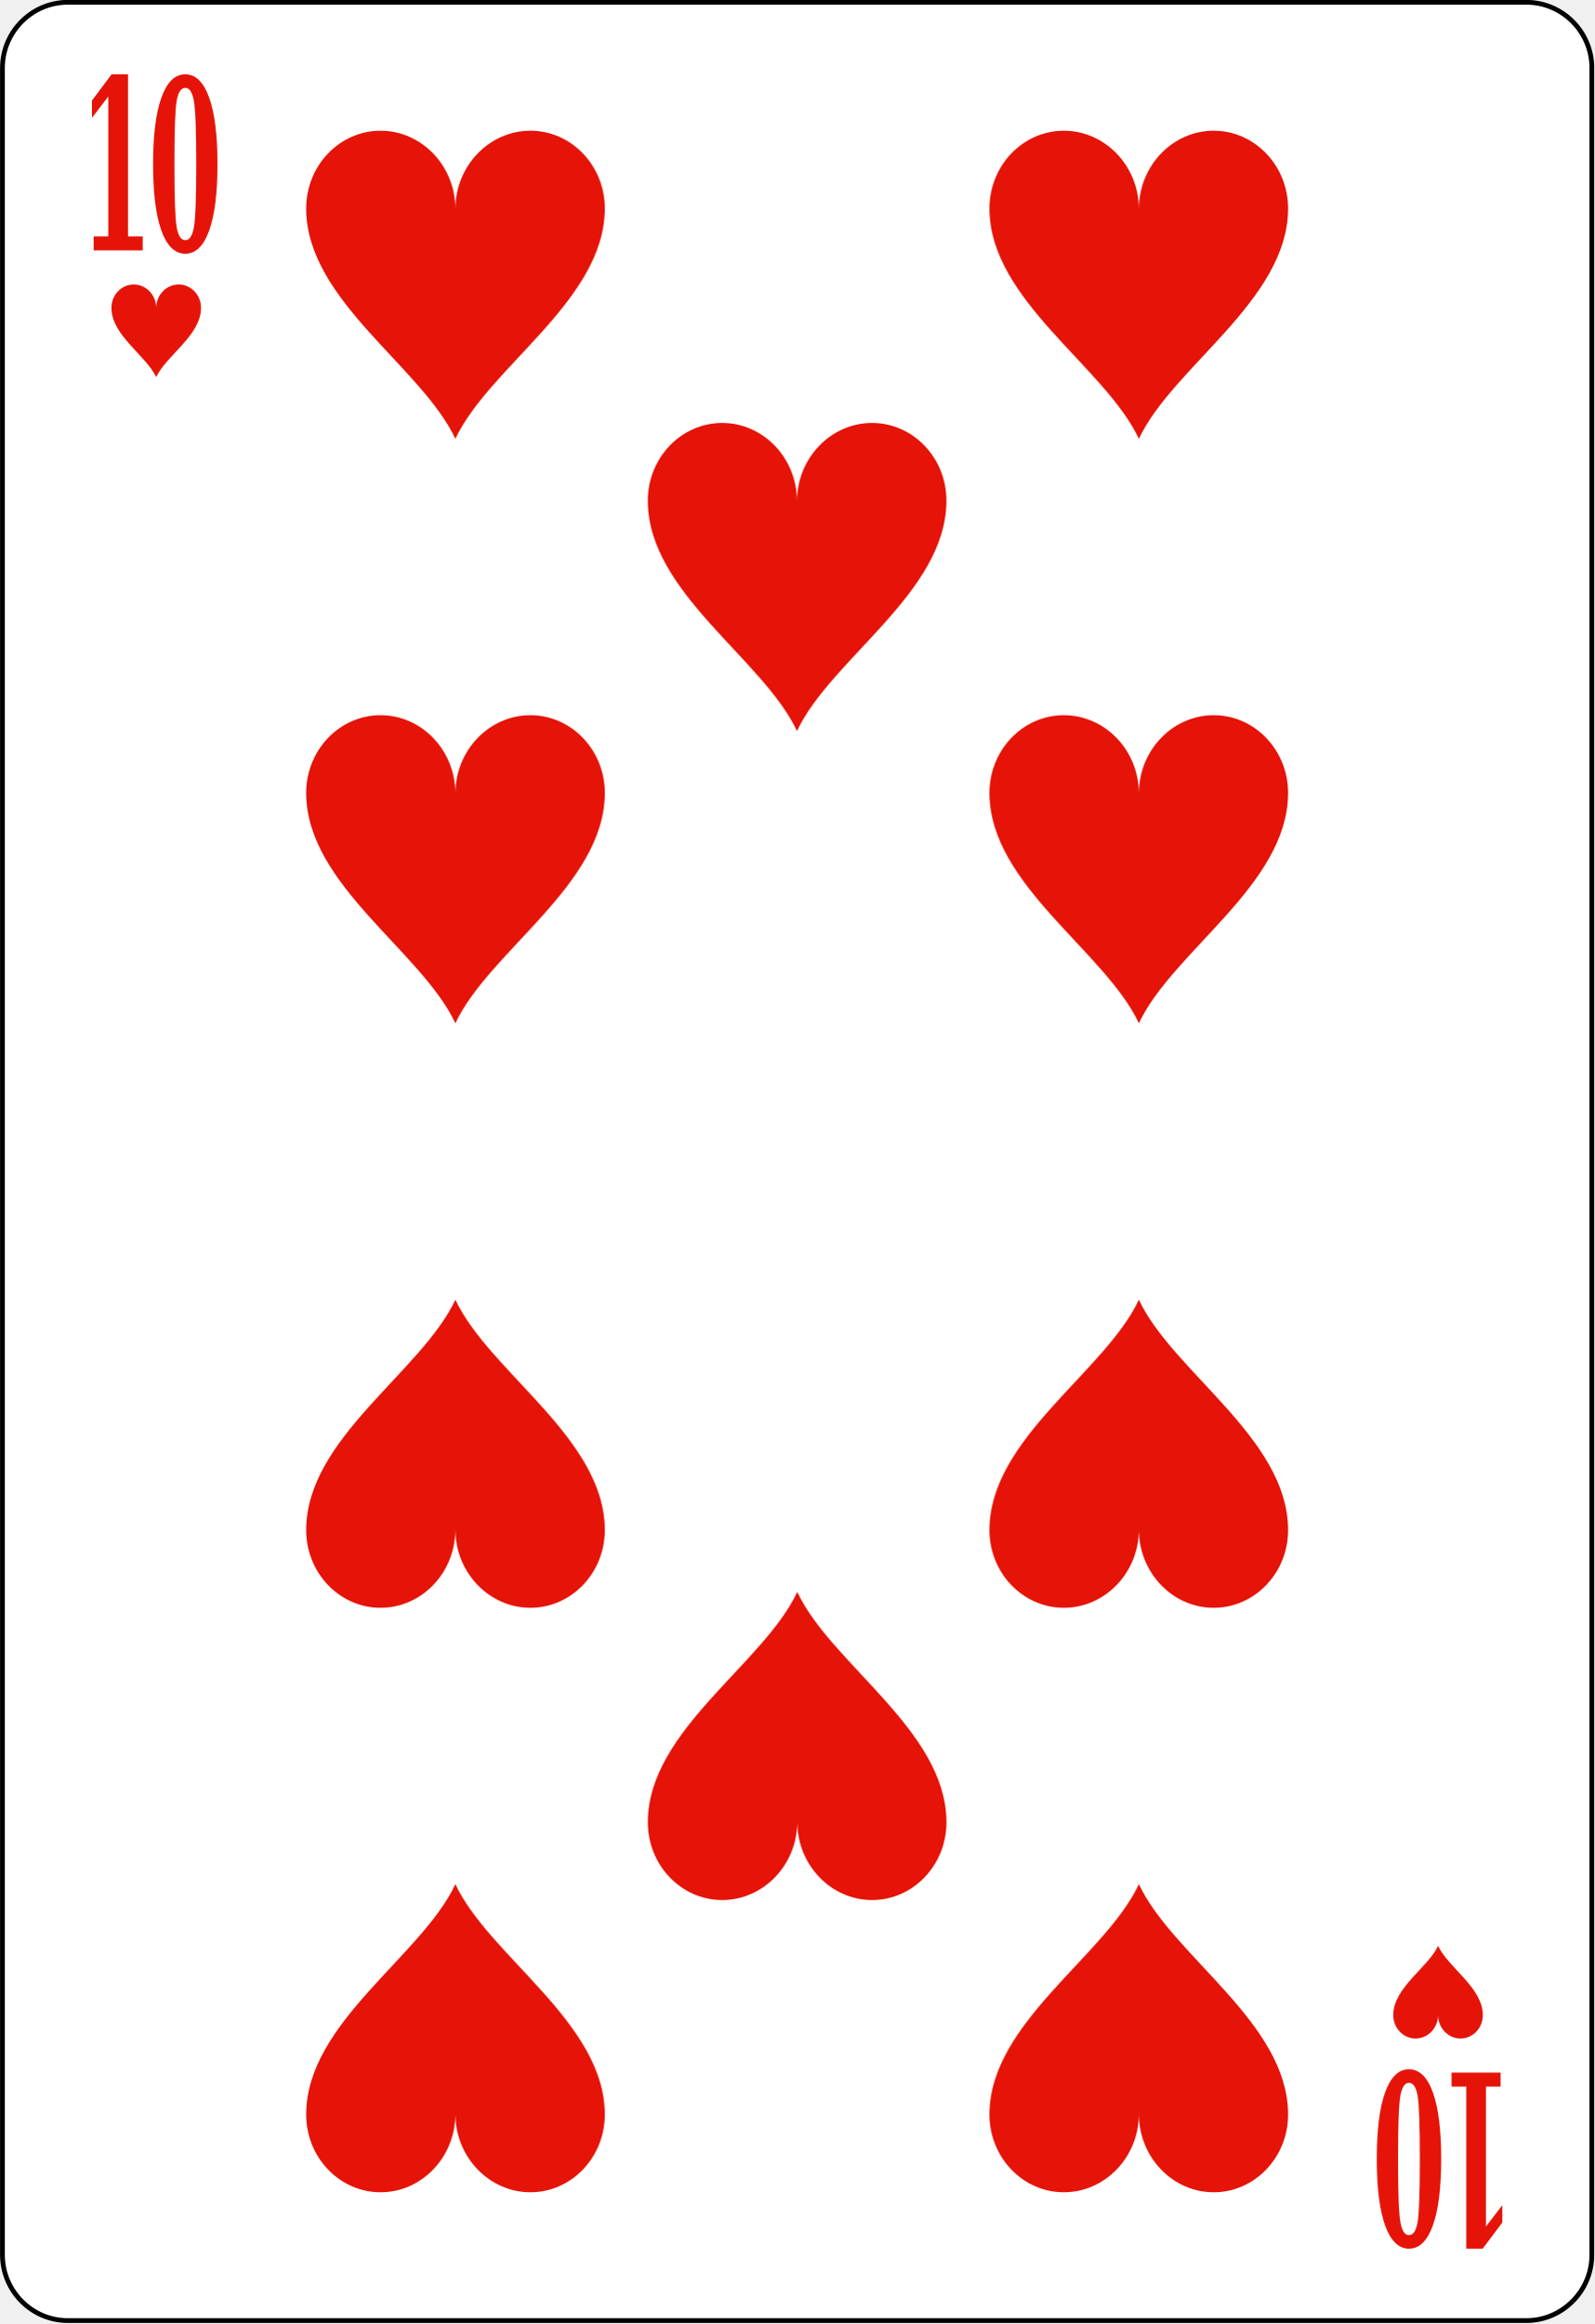
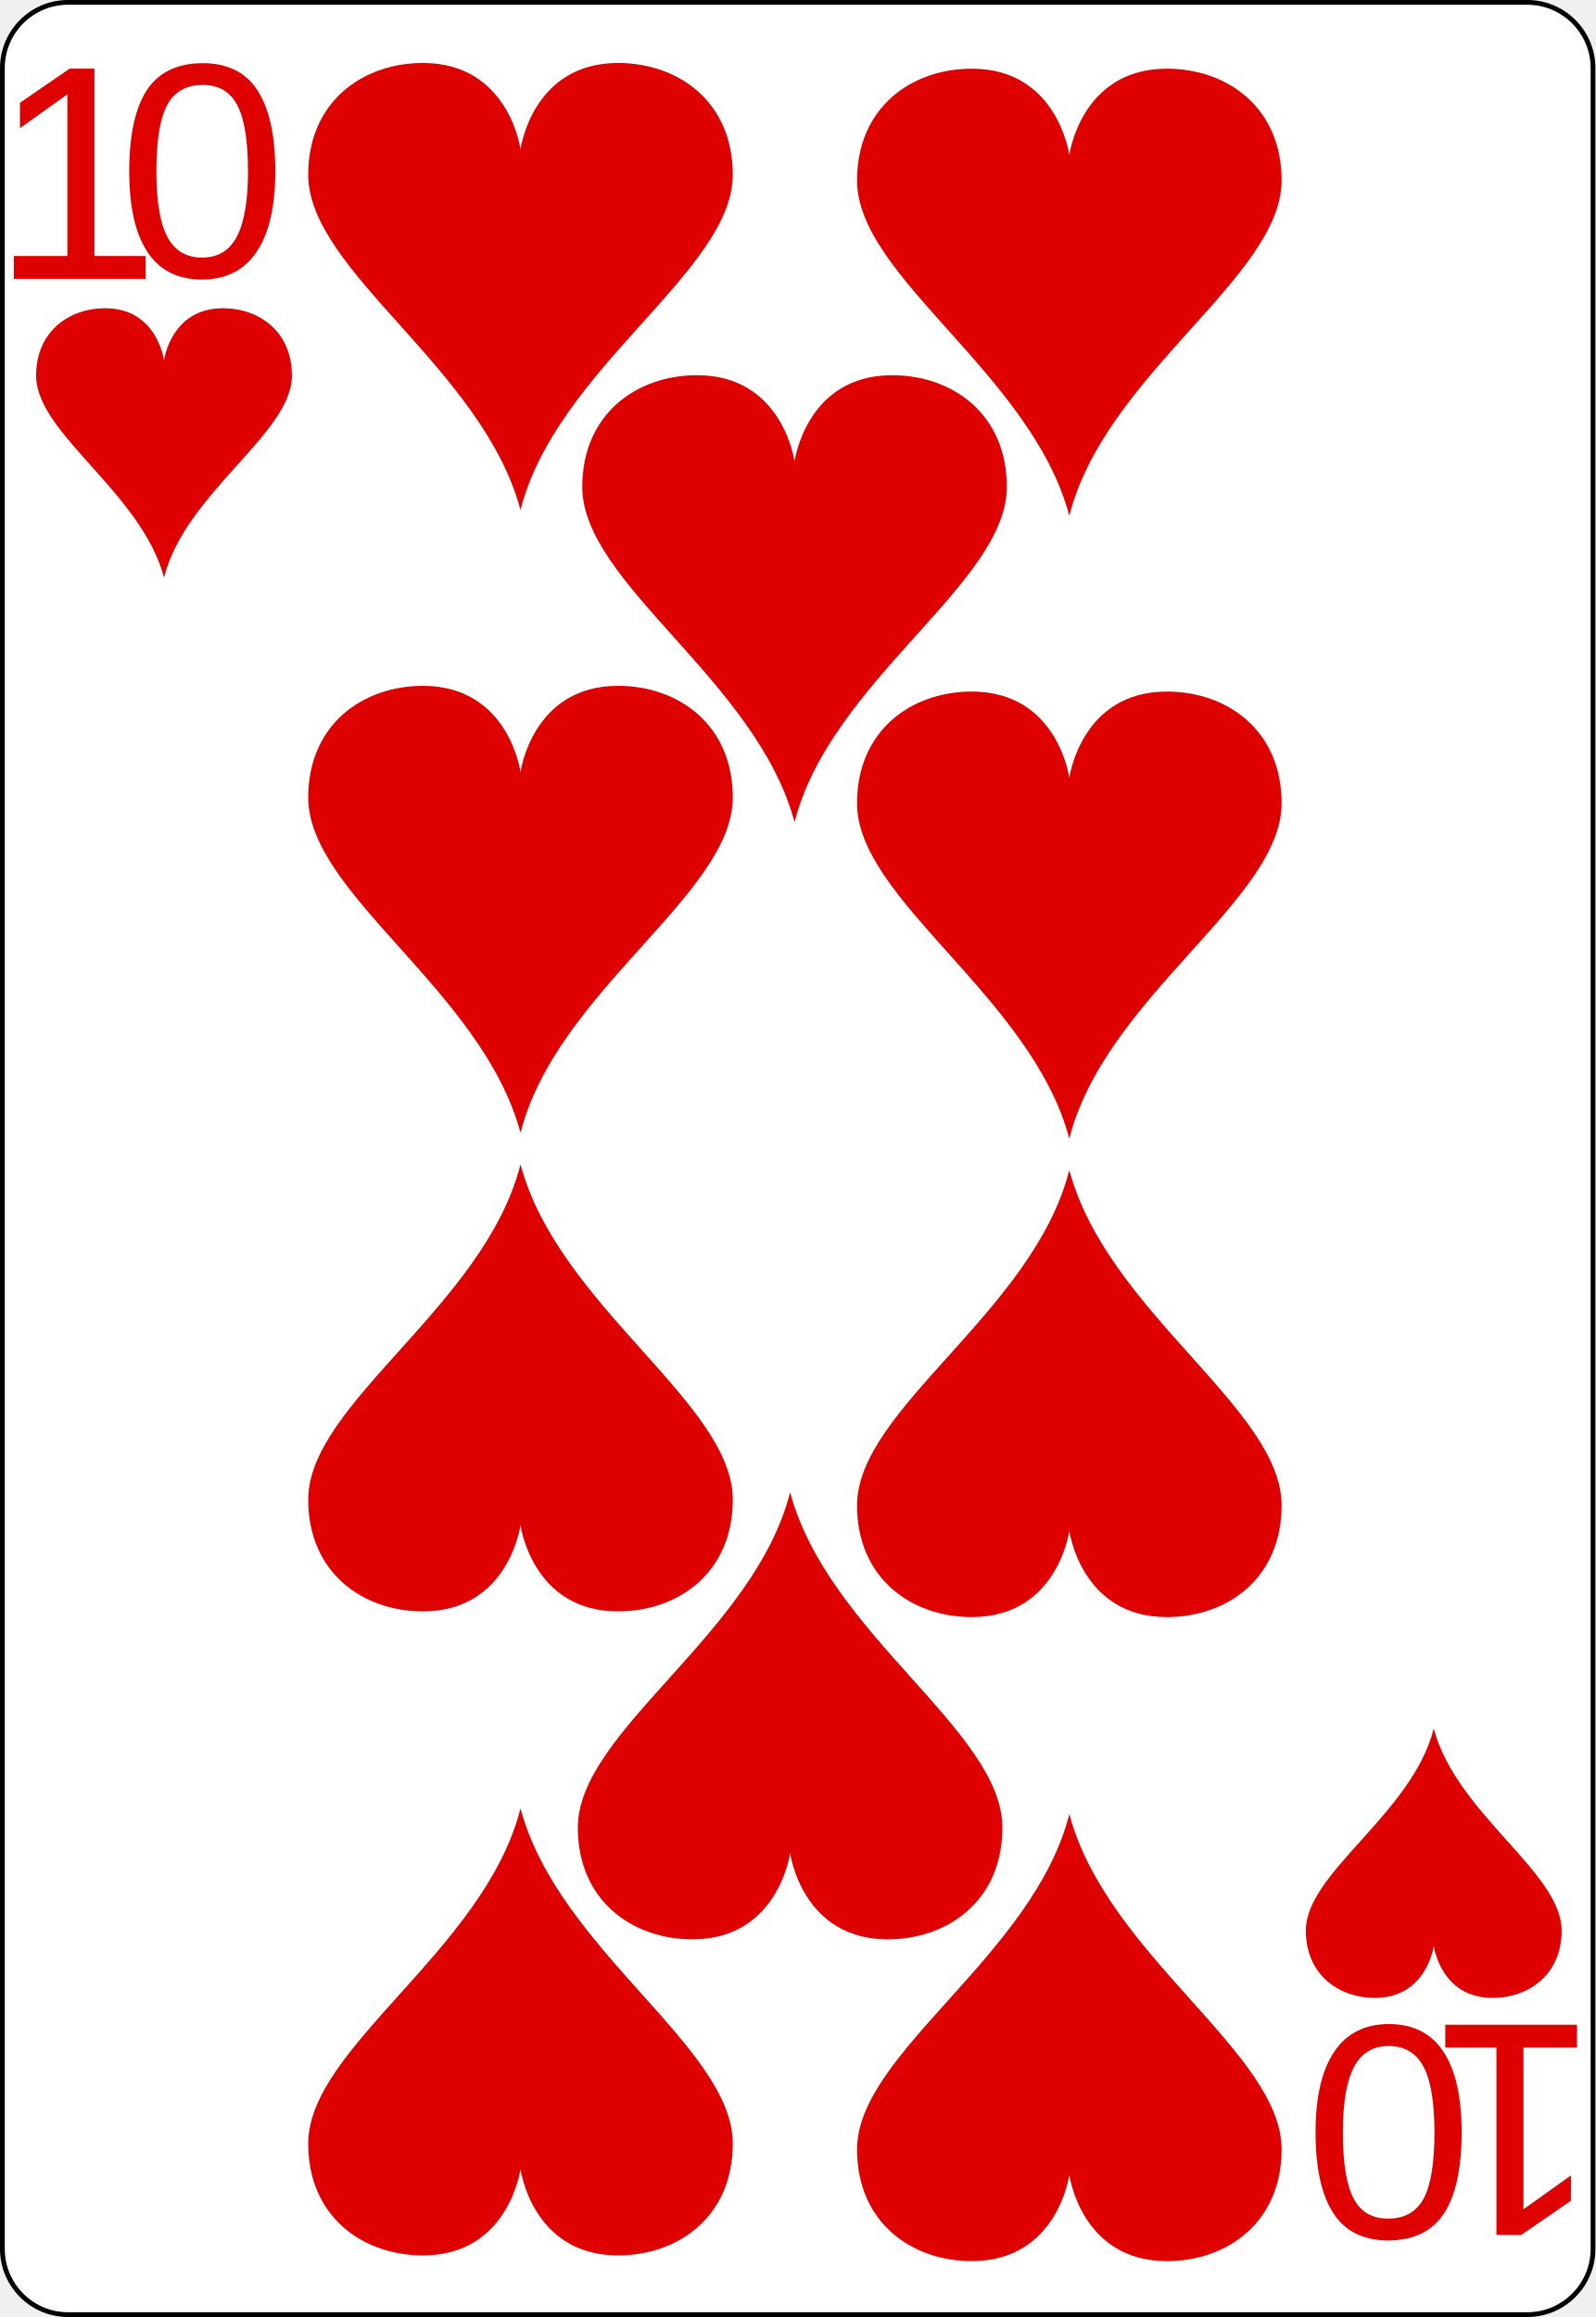
- <svg xmlns="http://www.w3.org/2000/svg" xmlns:xlink="http://www.w3.org/1999/xlink" height="303" width="208" viewBox="0 0 167.086 242.667">
-   <path stroke="#000" stroke-width=".5" d="m166.84 6.763c0-3.792-3.09-6.891-6.87-6.891l-152.85 0c-3.784 0-6.864 3.099-6.864 6.891l0 229.12c0 3.79 3.08 6.89 6.86 6.89h152.85c3.78 0 6.87-3.1 6.87-6.89v-229.12 0.007z" fill="#fff" />
-   <g id="e" fill="#e61408">
-     <g id="a">
-       <path id="b" fill="#e61408" d="m39.868 13.33c-4.308 0.009-7.811 3.691-7.782 8.208 0.06 9.58 12.092 16.508 15.639 24.074 3.547-7.566 15.604-14.494 15.664-24.074 0.029-4.517-3.474-8.199-7.782-8.208-4.307-0.009-7.869 3.657-7.882 8.183-0.013-4.526-3.55-8.192-7.857-8.183z" />
-       <use xlink:href="#b" transform="translate(0 61.236)" />
+ <svg xmlns="http://www.w3.org/2000/svg" xmlns:xlink="http://www.w3.org/1999/xlink" width="167.087pt" height="242.667pt" viewBox="0 0 167.087 242.667" xml:space="preserve" id="svg2" version="1.1">
+   <defs id="defs41">
+     <radialGradient xlink:href="#linearGradient3773" id="radialGradient3781" cx="-0.158" cy="-8.835" fx="-0.158" fy="-8.835" r="8" gradientTransform="matrix(-1.584269,-0.02349808,0.03071979,-2.477574,-0.2485638,-26.71351)" gradientUnits="userSpaceOnUse" />
+     <linearGradient id="linearGradient3773">
+       <stop style="stop-color:#000000;stop-opacity:1;" offset="0" id="stop3775" />
+       <stop style="stop-color:#000000;stop-opacity:0.649;" offset="1" id="stop3777" />
+     </linearGradient>
+     <radialGradient xlink:href="#linearGradient3773" id="radialGradient3957" cx="-0.158" cy="-8.835" fx="-0.158" fy="-8.835" r="8" gradientTransform="matrix(-1.584269,-0.02349808,0.03071979,-2.477574,-0.2485638,-26.71351)" gradientUnits="userSpaceOnUse" />
+     <linearGradient id="linearGradient3959">
+       <stop style="stop-color:#000000;stop-opacity:1;" offset="0" id="stop3961" />
+       <stop style="stop-color:#000000;stop-opacity:0.649;" offset="1" id="stop3963" />
+     </linearGradient>
+     <radialGradient r="81.903" fy="509.476" fx="168.025" cy="509.476" cx="168.025" gradientTransform="matrix(1.25656,-0.7774064,0.3366382,0.5361257,-221.2021,359.2426)" gradientUnits="userSpaceOnUse" id="radialGradient3975" xlink:href="#linearGradient3784-4" />
+     <linearGradient id="linearGradient3784-4">
+       <stop style="stop-color:#ffffff;stop-opacity:0.435;" offset="0" id="stop3786-8" />
+       <stop style="stop-color:#000000;stop-opacity:0;" offset="1" id="stop3788-6" />
+     </linearGradient>
+     <radialGradient xlink:href="#linearGradient3784-4-5" id="radialGradient3929" gradientUnits="userSpaceOnUse" gradientTransform="matrix(1.25656,-0.7774064,0.3366382,0.5361257,-221.2021,359.2426)" cx="168.025" cy="509.476" fx="168.025" fy="509.476" r="81.903" />
+     <linearGradient id="linearGradient3784-4-5">
+       <stop style="stop-color:#ffffff;stop-opacity:0.489;" offset="0" id="stop3786-8-0" />
+       <stop style="stop-color:#000000;stop-opacity:0;" offset="1" id="stop3788-6-3" />
+     </linearGradient>
+     <radialGradient xlink:href="#linearGradient3784-4-1" id="radialGradient3927" gradientUnits="userSpaceOnUse" gradientTransform="matrix(1.25656,-0.7774064,0.3366382,0.5361257,-221.2021,359.2426)" cx="168.025" cy="509.476" fx="168.025" fy="509.476" r="81.903" />
+     <linearGradient id="linearGradient3784-4-1">
+       <stop style="stop-color:#ffffff;stop-opacity:0.237;" offset="0" id="stop3786-8-03" />
+       <stop style="stop-color:#000000;stop-opacity:0;" offset="1" id="stop3788-6-6" />
+     </linearGradient>
+     <radialGradient xlink:href="#linearGradient3768" id="radialGradient3776" cx="-0.206" cy="-4.579" fx="-0.206" fy="-4.579" r="8" gradientTransform="matrix(-1,0,0,-1.720176,-0.4120407,-13.02719)" gradientUnits="userSpaceOnUse" />
+     <linearGradient id="linearGradient3768">
+       <stop style="stop-color:#df0000;stop-opacity:1;" offset="0" id="stop3770" />
+       <stop style="stop-color:#df0000;stop-opacity:0.672;" offset="1" id="stop3772" />
+     </linearGradient>
+     <radialGradient r="81.903" fy="511.223" fx="171.487" cy="511.223" cx="171.487" gradientTransform="matrix(1.152989,-0.6739155,0.3948202,0.6754904,-233.6326,270.4008)" gradientUnits="userSpaceOnUse" id="radialGradient4013" xlink:href="#linearGradient3784-4-6" />
+     <linearGradient id="linearGradient3784-4-6">
+       <stop style="stop-color:#ffffff;stop-opacity:0.313;" offset="0" id="stop3786-8-8" />
+       <stop style="stop-color:#000000;stop-opacity:0;" offset="1" id="stop3788-6-8" />
+     </linearGradient>
+     <radialGradient r="81.903" fy="492.632" fx="159.354" cy="492.632" cx="159.354" gradientTransform="matrix(1.089478,-0.715138,0.4464527,0.6562658,-244.9333,290.9185)" gradientUnits="userSpaceOnUse" id="radialGradient4013-8" xlink:href="#linearGradient3784-4-2" />
+     <linearGradient id="linearGradient3784-4-2">
+       <stop style="stop-color:#ffffff;stop-opacity:0.29;" offset="0" id="stop3786-8-1" />
+       <stop style="stop-color:#000000;stop-opacity:0;" offset="1" id="stop3788-6-5" />
+     </linearGradient>
+     <radialGradient r="81.903" fy="492.632" fx="159.354" cy="492.632" cx="159.354" gradientTransform="matrix(1.089478,-0.715138,0.4464527,0.6562658,-244.9333,290.9185)" gradientUnits="userSpaceOnUse" id="radialGradient3073" xlink:href="#linearGradient3784-4-2" />
+   </defs>
+   <g id="Layer_x0020_1" style="fill-rule:nonzero;clip-rule:nonzero;stroke:#000000;stroke-miterlimit:4;">
+     <path style="fill:#FFFFFF;stroke-width:0.5;" d="M166.837,235.548c0,3.777-3.087,6.869-6.871,6.869H7.111c-3.775,0-6.861-3.092-6.861-6.869V7.12C0.25,3.343,3.336,0.25,7.111,0.25h152.855    c3.784,0,6.871,3.093,6.871,6.87v228.428z" id="path5" />
+     <g style="stroke:none;" id="g7">
+       <g id="g9">
+ 				
+ 			</g>
    </g>
-     <use xlink:href="#a" transform="matrix(-1 0 0 1 167.09 0)" />
-     <text transform="scale(.67172 1.4887)" style="letter-spacing:-.823px" font-family="DejaVu Serif" font-size="16.682px" y="17.375" x="12.317" font-weight="bold">10</text>
-     <use xlink:href="#b" transform="matrix(.29991 0 0 .30069 2.0553 25.429)" />
-     <use xlink:href="#b" transform="translate(35.806 30.617)" />
+     <g id="g15">
+ 			
+ 		</g>
+     <g id="g19">
+ 			
+ 		</g>
+     <g style="stroke:none;" id="g23">
+       <g id="g25">
+ 				
+ 			</g>
+     </g>
+     <g style="stroke:none;" id="g31">
+       <g id="g33">
+ 				
+ 			</g>
+     </g>
  </g>
-   <use xlink:href="#e" transform="matrix(-1 0 0 -1 167.09 242.66)" />
+   <text xml:space="preserve" style="font-size:32px;font-style:normal;font-weight:normal;line-height:125%;letter-spacing:0px;word-spacing:0px;fill:#df0000;fill-opacity:1;stroke:none;font-family:Bitstream Vera Sans" x="-0.987" y="29.203" id="text3788">
+     <tspan id="tspan3790" x="-0.987" y="29.203" style="font-style:normal;font-variant:normal;font-weight:normal;font-stretch:normal;fill:#df0000;fill-opacity:1;font-family:Arial;-inkscape-font-specification:Arial">1</tspan>
+   </text>
+   <g transform="matrix(1.674307,0,0,1.566992,17.17751,46.38532)" id="layer1-9-6" style="fill:#df0000;fill-opacity:1">
+     <path style="fill:#df0000;fill-opacity:1" id="hl-8" d="M 3.676,-9 C 0.433,-9 0,-5.523 0,-5.523 0,-5.523 -0.433,-9 -3.676,-9 -5.946,-9 -8,-7.441 -8,-4.5 -8,-0.614 -1.421,3.294 0,9 1.352,3.299 8,-0.614 8,-4.5 8,-7.441 5.946,-9 3.676,-9 z" />
+   </g>
+   <g transform="matrix(-1.674307,0,0,-1.566992,150.156,195.1431)" id="layer1-9-6-5" style="fill:#df0000;fill-opacity:1">
+     <path style="fill:#df0000;fill-opacity:1" id="hl-8-1" d="M 3.676,-9 C 0.433,-9 0,-5.523 0,-5.523 0,-5.523 -0.433,-9 -3.676,-9 -5.946,-9 -8,-7.441 -8,-4.5 -8,-0.614 -1.421,3.294 0,9 1.352,3.299 8,-0.614 8,-4.5 8,-7.441 5.946,-9 3.676,-9 z" />
+   </g>
+   <g transform="matrix(2.779008,0,0,2.600887,54.51227,30.00377)" id="layer1-9-6-8" style="fill:#df0000;fill-opacity:1">
+     <path style="fill:#df0000;fill-opacity:1" id="hl-8-8" d="M 3.676,-9 C 0.433,-9 0,-5.523 0,-5.523 0,-5.523 -0.433,-9 -3.676,-9 -5.946,-9 -8,-7.441 -8,-4.5 -8,-0.614 -1.421,3.294 0,9 1.352,3.299 8,-0.614 8,-4.5 8,-7.441 5.946,-9 3.676,-9 z" />
+   </g>
+   <g transform="matrix(-2.779008,0,0,-2.600887,54.51227,212.8062)" id="layer1-9-6-8-9" style="fill:#df0000;fill-opacity:1">
+     <path style="fill:#df0000;fill-opacity:1" id="hl-8-8-5" d="M 3.676,-9 C 0.433,-9 0,-5.523 0,-5.523 0,-5.523 -0.433,-9 -3.676,-9 -5.946,-9 -8,-7.441 -8,-4.5 -8,-0.614 -1.421,3.294 0,9 1.352,3.299 8,-0.614 8,-4.5 8,-7.441 5.946,-9 3.676,-9 z" />
+   </g>
+   <g transform="matrix(2.779008,0,0,2.600887,54.51227,95.23862)" id="layer1-9-6-8-8" style="fill:#df0000;fill-opacity:1">
+     <path style="fill:#df0000;fill-opacity:1" id="hl-8-8-8" d="M 3.676,-9 C 0.433,-9 0,-5.523 0,-5.523 0,-5.523 -0.433,-9 -3.676,-9 -5.946,-9 -8,-7.441 -8,-4.5 -8,-0.614 -1.421,3.294 0,9 1.352,3.299 8,-0.614 8,-4.5 8,-7.441 5.946,-9 3.676,-9 z" />
+   </g>
+   <g transform="matrix(-2.779008,0,0,-2.600887,54.51227,145.356)" id="layer1-9-6-8-884-8" style="fill:#df0000;fill-opacity:1">
+     <path style="fill:#df0000;fill-opacity:1" id="hl-8-8-3-8" d="M 3.676,-9 C 0.433,-9 0,-5.523 0,-5.523 0,-5.523 -0.433,-9 -3.676,-9 -5.946,-9 -8,-7.441 -8,-4.5 -8,-0.614 -1.421,3.294 0,9 1.352,3.299 8,-0.614 8,-4.5 8,-7.441 5.946,-9 3.676,-9 z" />
+   </g>
+   <g transform="matrix(2.779008,0,0,2.600887,111.9909,30.60254)" id="layer1-9-6-8-7" style="fill:#df0000;fill-opacity:1">
+     <path style="fill:#df0000;fill-opacity:1" id="hl-8-8-1" d="M 3.676,-9 C 0.433,-9 0,-5.523 0,-5.523 0,-5.523 -0.433,-9 -3.676,-9 -5.946,-9 -8,-7.441 -8,-4.5 -8,-0.614 -1.421,3.294 0,9 1.352,3.299 8,-0.614 8,-4.5 8,-7.441 5.946,-9 3.676,-9 z" />
+   </g>
+   <g transform="matrix(-2.779008,0,0,-2.600887,111.9909,213.4049)" id="layer1-9-6-8-9-7" style="fill:#df0000;fill-opacity:1">
+     <path style="fill:#df0000;fill-opacity:1" id="hl-8-8-5-2" d="M 3.676,-9 C 0.433,-9 0,-5.523 0,-5.523 0,-5.523 -0.433,-9 -3.676,-9 -5.946,-9 -8,-7.441 -8,-4.5 -8,-0.614 -1.421,3.294 0,9 1.352,3.299 8,-0.614 8,-4.5 8,-7.441 5.946,-9 3.676,-9 z" />
+   </g>
+   <g transform="matrix(2.779008,0,0,2.600887,111.9909,95.8374)" id="layer1-9-6-8-8-7" style="fill:#df0000;fill-opacity:1">
+     <path style="fill:#df0000;fill-opacity:1" id="hl-8-8-8-2" d="M 3.676,-9 C 0.433,-9 0,-5.523 0,-5.523 0,-5.523 -0.433,-9 -3.676,-9 -5.946,-9 -8,-7.441 -8,-4.5 -8,-0.614 -1.421,3.294 0,9 1.352,3.299 8,-0.614 8,-4.5 8,-7.441 5.946,-9 3.676,-9 z" />
+   </g>
+   <g transform="matrix(-2.779008,0,0,-2.600887,111.9909,145.9548)" id="layer1-9-6-8-884-8-2" style="fill:#df0000;fill-opacity:1">
+     <path style="fill:#df0000;fill-opacity:1" id="hl-8-8-3-8-6" d="M 3.676,-9 C 0.433,-9 0,-5.523 0,-5.523 0,-5.523 -0.433,-9 -3.676,-9 -5.946,-9 -8,-7.441 -8,-4.5 -8,-0.614 -1.421,3.294 0,9 1.352,3.299 8,-0.614 8,-4.5 8,-7.441 5.946,-9 3.676,-9 z" />
+   </g>
+   <g transform="matrix(2.779008,0,0,2.600887,83.21339,62.70455)" id="layer1-9-6-8-91" style="fill:#df0000;fill-opacity:1">
+     <path style="fill:#df0000;fill-opacity:1" id="hl-8-8-7" d="M 3.676,-9 C 0.433,-9 0,-5.523 0,-5.523 0,-5.523 -0.433,-9 -3.676,-9 -5.946,-9 -8,-7.441 -8,-4.5 -8,-0.614 -1.421,3.294 0,9 1.352,3.299 8,-0.614 8,-4.5 8,-7.441 5.946,-9 3.676,-9 z" />
+   </g>
+   <g transform="matrix(-2.779008,0,0,-2.600887,82.74851,179.7029)" id="layer1-9-6-8-9-6" style="fill:#df0000;fill-opacity:1">
+     <path style="fill:#df0000;fill-opacity:1" id="hl-8-8-5-8" d="M 3.676,-9 C 0.433,-9 0,-5.523 0,-5.523 0,-5.523 -0.433,-9 -3.676,-9 -5.946,-9 -8,-7.441 -8,-4.5 -8,-0.614 -1.421,3.294 0,9 1.352,3.299 8,-0.614 8,-4.5 8,-7.441 5.946,-9 3.676,-9 z" />
+   </g>
+   <text xml:space="preserve" style="font-size:32px;font-style:normal;font-weight:normal;line-height:125%;letter-spacing:0px;word-spacing:0px;fill:#df0000;fill-opacity:1;stroke:none;font-family:Bitstream Vera Sans" x="12.287" y="28.96" id="text3788-43">
+     <tspan id="tspan3790-1" x="12.287" y="28.96" style="font-style:normal;font-variant:normal;font-weight:normal;font-stretch:normal;fill:#df0000;fill-opacity:1;font-family:Arial;-inkscape-font-specification:Arial">0</tspan>
+   </text>
+   <text xml:space="preserve" style="font-size:32px;font-style:normal;font-weight:normal;line-height:125%;letter-spacing:0px;word-spacing:0px;fill:#df0000;fill-opacity:1;stroke:none;font-family:Bitstream Vera Sans" x="-167.598" y="-212.06" id="text3788-7" transform="scale(-1,-1)">
+     <tspan id="tspan3790-5" x="-167.598" y="-212.06" style="font-style:normal;font-variant:normal;font-weight:normal;font-stretch:normal;fill:#df0000;fill-opacity:1;font-family:Arial;-inkscape-font-specification:Arial">1</tspan>
+   </text>
+   <text xml:space="preserve" style="font-size:32px;font-style:normal;font-weight:normal;line-height:125%;letter-spacing:0px;word-spacing:0px;fill:#df0000;fill-opacity:1;stroke:none;font-family:Bitstream Vera Sans" x="-154.324" y="-212.302" id="text3788-43-8" transform="scale(-1,-1)">
+     <tspan id="tspan3790-1-7" x="-154.324" y="-212.302" style="font-style:normal;font-variant:normal;font-weight:normal;font-stretch:normal;fill:#df0000;fill-opacity:1;font-family:Arial;-inkscape-font-specification:Arial">0</tspan>
+   </text>
</svg>
